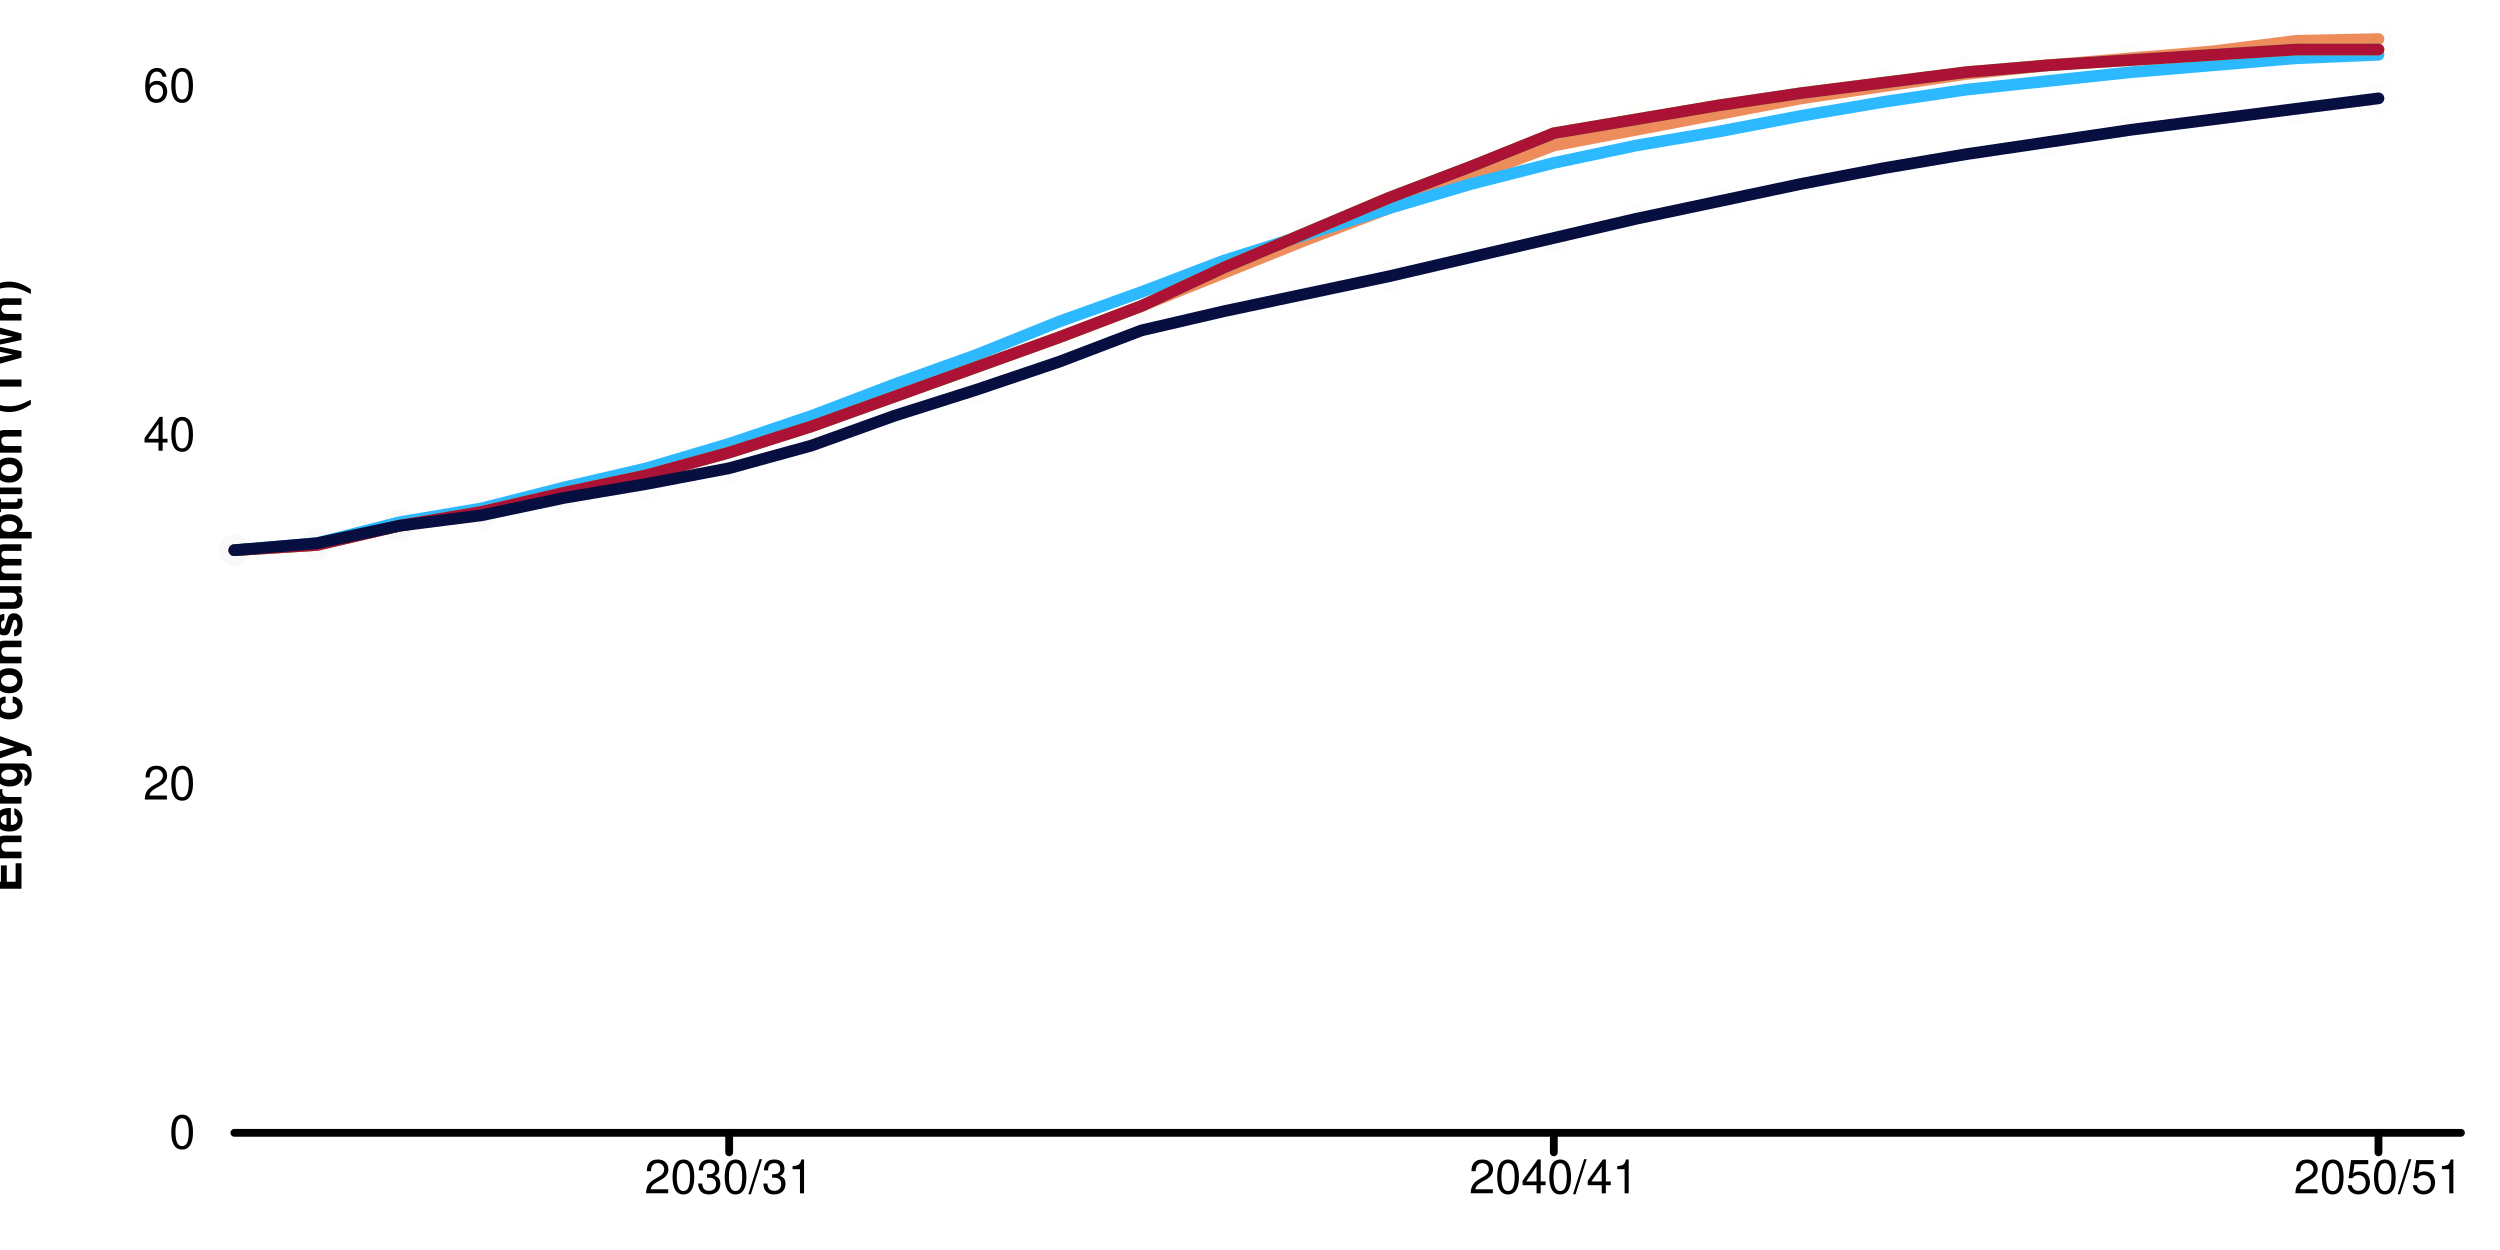
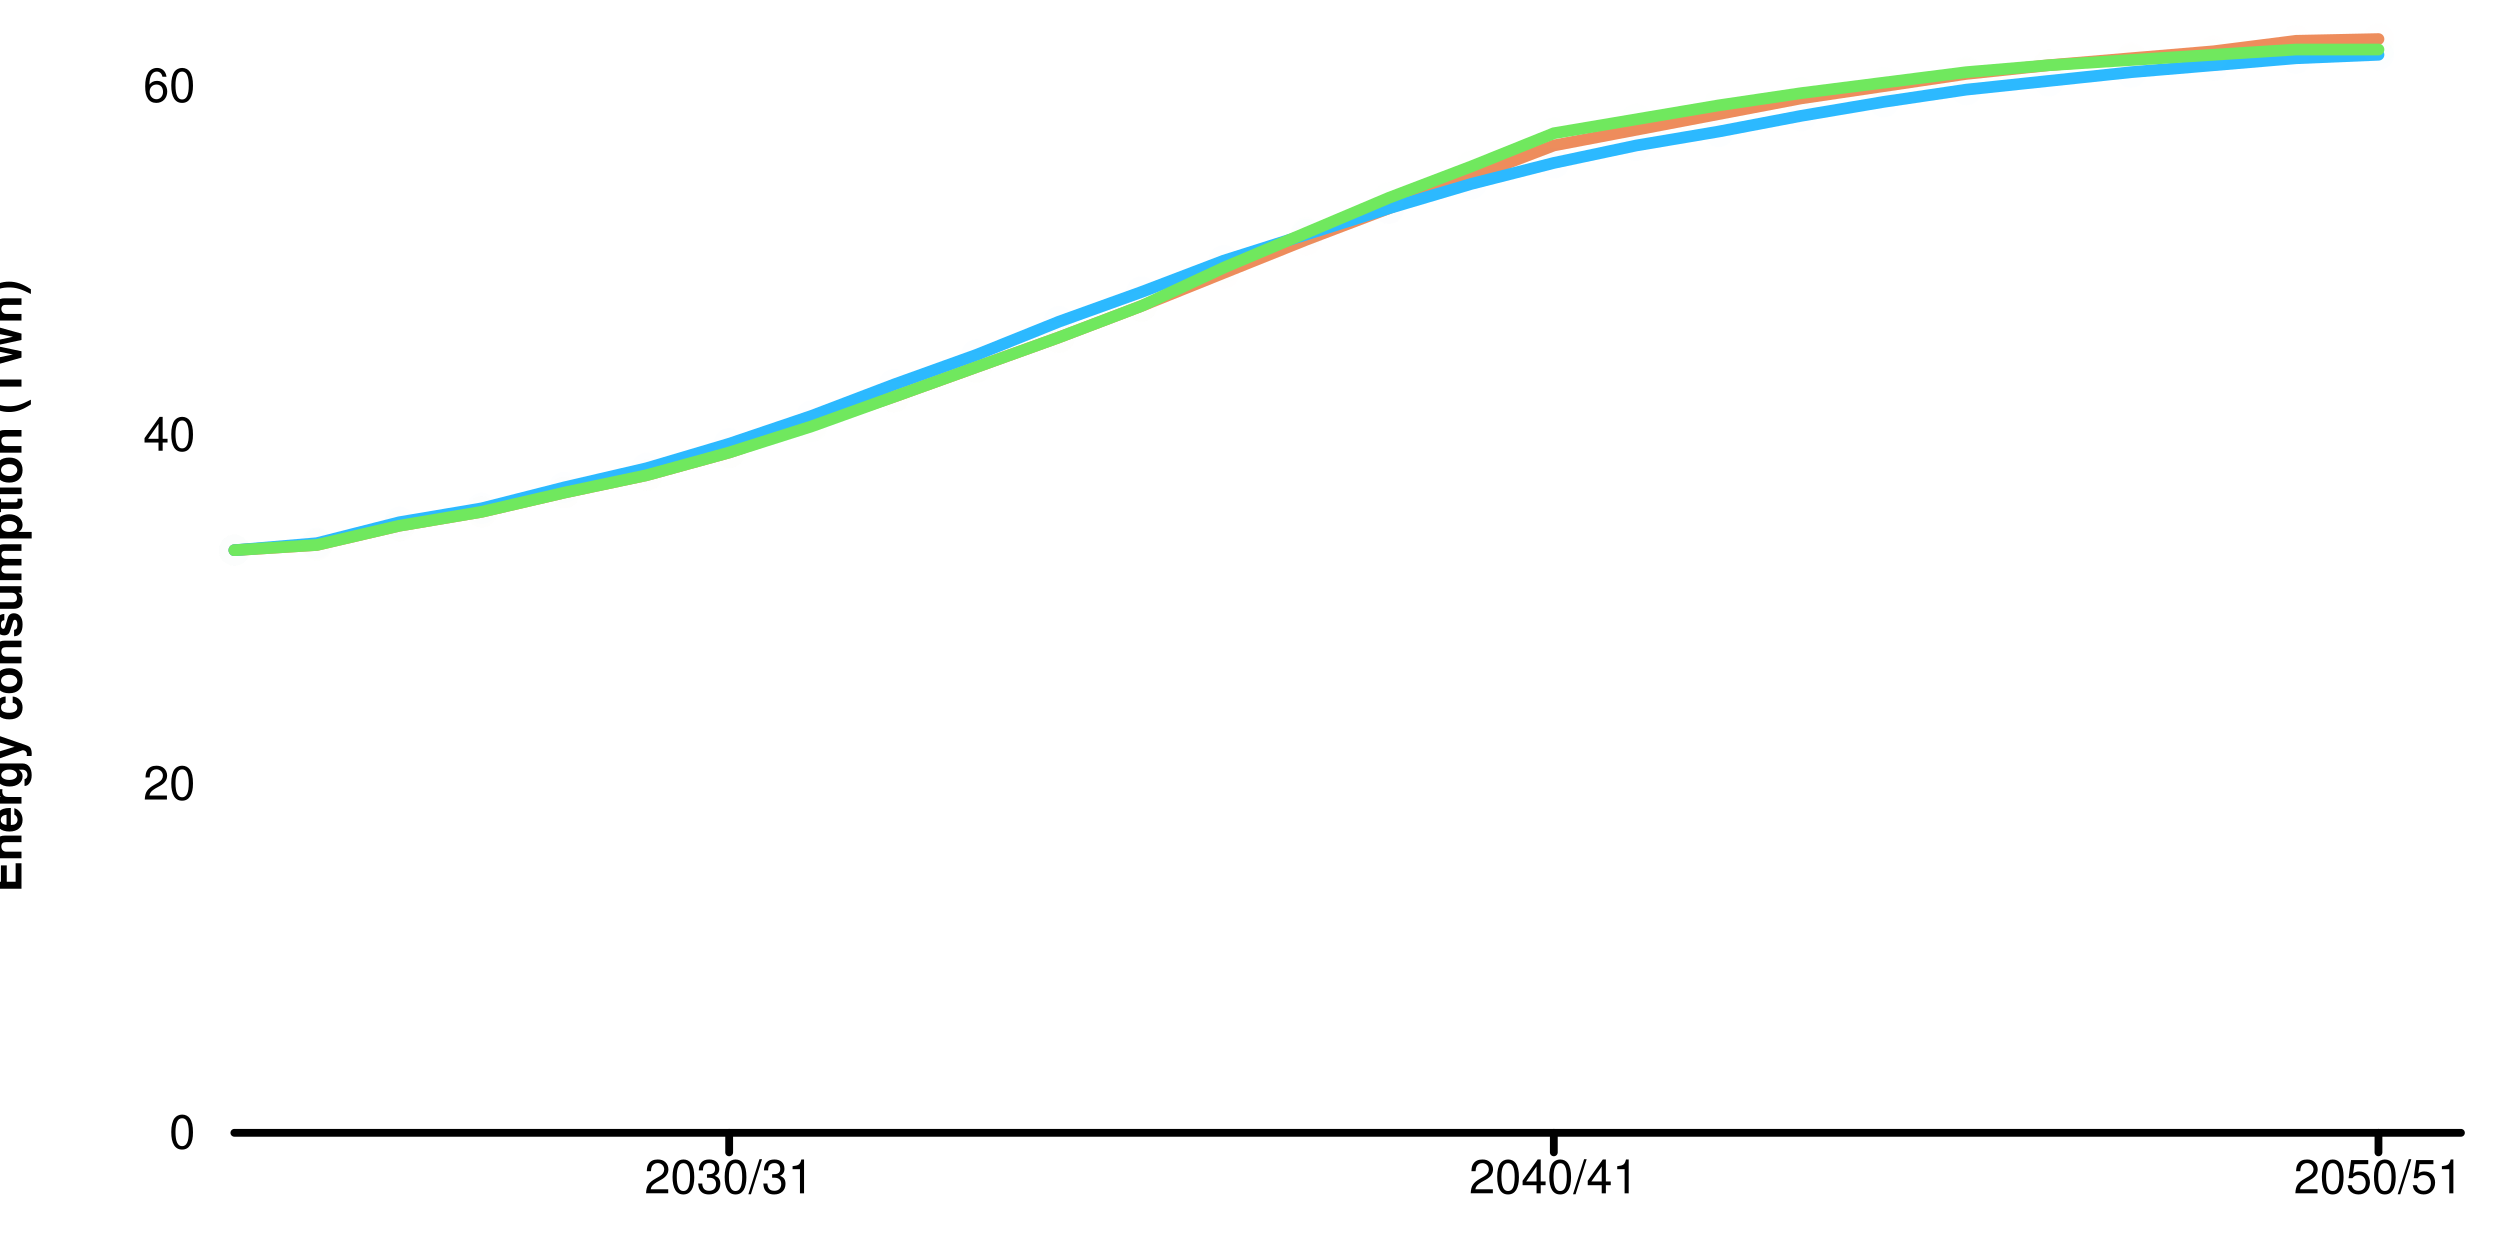
<svg xmlns="http://www.w3.org/2000/svg" width="640" height="320" viewBox="0 0 640 320" preserveAspectRatio="xMinYMin meet" overflow="visible" class="oi-chart-main" data-type="line-chart">
  <defs>
    <style>
	.series path.line { fill-opacity: 0; }
	.series path.line.dotted { stroke-dasharray: 12 20 }
	.series:hover path.line, .series.on path.line { stroke-width: 5; }
	.series .marker { opacity:0.01; }
	.series:hover .marker, .series.active .marker, .series .marker.selected { opacity:1!important; }
	.series .marker:hover, .series .marker.on { r: 6px!important; fill: black; }
	.grid { font-family: "Helvetica Neue",Helvetica,Arial,"Lucida Grande",sans-serif; }
	.grid line { stroke: rgb(0,0,0); stroke-width: 2; stroke-linecap: round; }
	.grid.grid-x text { text-anchor: middle; dominant-baseline: hanging; transform: translateY(10px); }
	.grid.grid-y text { text-anchor: end; dominant-baseline: middle; transform: translateX(-10px); }
	</style>
  </defs>
  <g class="grid grid-y">
    <line x1="60" y1="290" x2="630" y2="290" data-left="60" />
    <text x="60" y="290" text-anchor="end">0</text>
    <text x="60" y="200.686" text-anchor="end">20</text>
    <text x="60" y="111.372" text-anchor="end">40</text>
    <text x="60" y="22.057" text-anchor="end">60</text>
    <text style="text-anchor:middle;dominant-baseline:hanging;font-weight:bold;transform: translateY(150px) rotate(-90deg);">Energy consumption (TWh)</text>
  </g>
  <g class="grid grid-x">
    <line class="tick" x1="186.667" y1="290" x2="186.667" y2="295" />
    <text x="186.667" y="290" text-anchor="middle">2030/31</text>
    <line class="tick" x1="397.778" y1="290" x2="397.778" y2="295" />
    <text x="397.778" y="290" text-anchor="middle">2040/41</text>
    <line class="tick" x1="608.889" y1="290" x2="608.889" y2="295" />
    <text x="608.889" y="290" text-anchor="middle">2050/51</text>
    <text style="text-anchor:middle;dominant-baseline:hanging;font-weight:bold;transform: translateY(150px) rotate(-90deg);" />
  </g>
  <g class="data-layer" role="table">
    <g data-scenario="electric-engagement" class="series series-1" tabindex="0" role="row" aria-label="Series: Electric Engagement" data-series="1">
      <path d="M 60.00,140.85L 81.11,139.51L 102.22,134.59L 123.33,131.02L 144.44,126.11L 165.56,121.64L 186.67,115.84L 207.78,108.69L 228.89,101.55L 250.00,93.96L 271.11,86.36L 292.22,78.33L 313.33,69.84L 334.44,61.36L 355.56,53.32L 376.67,45.28L 397.78,37.24L 418.89,33.22L 440.00,29.20L 461.11,25.18L 482.22,22.06L 503.33,18.93L 524.44,16.70L 545.56,14.91L 566.67,13.13L 587.78,10.45L 608.89,10.00" id="Electric Engagement" class="line" stroke="#EE8C5C" stroke-width="3" stroke-linecap="round" />
      <circle class="marker" cx="60.00" cy="140.85" data-y="33.4" data-x="2024/25" data-i="0" data-series="1" r="4" fill="#EE8C5C" roll="cell" />
      <circle class="marker" cx="81.11" cy="139.51" data-y="33.7" data-x="2025/26" data-i="1" data-series="1" r="4" fill="#EE8C5C" roll="cell" />
      <circle class="marker" cx="102.22" cy="134.59" data-y="34.8" data-x="2026/27" data-i="2" data-series="1" r="4" fill="#EE8C5C" roll="cell" />
      <circle class="marker" cx="123.33" cy="131.02" data-y="35.6" data-x="2027/28" data-i="3" data-series="1" r="4" fill="#EE8C5C" roll="cell" />
      <circle class="marker" cx="144.44" cy="126.11" data-y="36.7" data-x="2028/29" data-i="4" data-series="1" r="4" fill="#EE8C5C" roll="cell" />
      <circle class="marker" cx="165.56" cy="121.64" data-y="37.7" data-x="2029/30" data-i="5" data-series="1" r="4" fill="#EE8C5C" roll="cell" />
      <circle class="marker" cx="186.67" cy="115.84" data-y="39.0" data-x="2030/31" data-i="6" data-series="1" r="4" fill="#EE8C5C" roll="cell" />
      <circle class="marker" cx="207.78" cy="108.69" data-y="40.6" data-x="2031/32" data-i="7" data-series="1" r="4" fill="#EE8C5C" roll="cell" />
      <circle class="marker" cx="228.89" cy="101.55" data-y="42.2" data-x="2032/33" data-i="8" data-series="1" r="4" fill="#EE8C5C" roll="cell" />
      <circle class="marker" cx="250.00" cy="93.96" data-y="43.9" data-x="2033/34" data-i="9" data-series="1" r="4" fill="#EE8C5C" roll="cell" />
      <circle class="marker" cx="271.11" cy="86.36" data-y="45.6" data-x="2034/35" data-i="10" data-series="1" r="4" fill="#EE8C5C" roll="cell" />
      <circle class="marker" cx="292.22" cy="78.33" data-y="47.4" data-x="2035/36" data-i="11" data-series="1" r="4" fill="#EE8C5C" roll="cell" />
      <circle class="marker" cx="313.33" cy="69.84" data-y="49.3" data-x="2036/37" data-i="12" data-series="1" r="4" fill="#EE8C5C" roll="cell" />
      <circle class="marker" cx="334.44" cy="61.36" data-y="51.2" data-x="2037/38" data-i="13" data-series="1" r="4" fill="#EE8C5C" roll="cell" />
      <circle class="marker" cx="355.56" cy="53.32" data-y="53.0" data-x="2038/39" data-i="14" data-series="1" r="4" fill="#EE8C5C" roll="cell" />
      <circle class="marker" cx="376.67" cy="45.28" data-y="54.8" data-x="2039/40" data-i="15" data-series="1" r="4" fill="#EE8C5C" roll="cell" />
      <circle class="marker" cx="397.78" cy="37.24" data-y="56.6" data-x="2040/41" data-i="16" data-series="1" r="4" fill="#EE8C5C" roll="cell" />
      <circle class="marker" cx="418.89" cy="33.22" data-y="57.5" data-x="2041/42" data-i="17" data-series="1" r="4" fill="#EE8C5C" roll="cell" />
      <circle class="marker" cx="440.00" cy="29.20" data-y="58.4" data-x="2042/43" data-i="18" data-series="1" r="4" fill="#EE8C5C" roll="cell" />
      <circle class="marker" cx="461.11" cy="25.18" data-y="59.3" data-x="2043/44" data-i="19" data-series="1" r="4" fill="#EE8C5C" roll="cell" />
      <circle class="marker" cx="482.22" cy="22.06" data-y="60.0" data-x="2044/45" data-i="20" data-series="1" r="4" fill="#EE8C5C" roll="cell" />
      <circle class="marker" cx="503.33" cy="18.93" data-y="60.7" data-x="2045/46" data-i="21" data-series="1" r="4" fill="#EE8C5C" roll="cell" />
      <circle class="marker" cx="524.44" cy="16.70" data-y="61.2" data-x="2046/47" data-i="22" data-series="1" r="4" fill="#EE8C5C" roll="cell" />
      <circle class="marker" cx="545.56" cy="14.91" data-y="61.6" data-x="2047/48" data-i="23" data-series="1" r="4" fill="#EE8C5C" roll="cell" />
      <circle class="marker" cx="566.67" cy="13.13" data-y="62.0" data-x="2048/49" data-i="24" data-series="1" r="4" fill="#EE8C5C" roll="cell" />
      <circle class="marker" cx="587.78" cy="10.45" data-y="62.6" data-x="2049/50" data-i="25" data-series="1" r="4" fill="#EE8C5C" roll="cell" />
      <circle class="marker" cx="608.89" cy="10.00" data-y="62.7" data-x="2050/51" data-i="26" data-series="1" r="4" fill="#EE8C5C" roll="cell" />
    </g>
    <g data-scenario="hydrogen-evolution" class="series series-2" tabindex="0" role="row" aria-label="Series: Hydrogen Evolution" data-series="2">
      <path d="M 60.00,140.85L 81.11,139.06L 102.22,133.70L 123.33,130.13L 144.44,124.77L 165.56,119.86L 186.67,113.60L 207.78,106.46L 228.89,98.42L 250.00,90.83L 271.11,82.34L 292.22,74.75L 313.33,66.71L 334.44,60.02L 355.56,53.32L 376.67,47.07L 397.78,41.71L 418.89,37.24L 440.00,33.67L 461.11,29.65L 482.22,26.08L 503.33,22.95L 524.44,20.72L 545.56,18.48L 566.67,16.70L 587.78,14.91L 608.89,14.02" id="Hydrogen Evolution" class="line" stroke="#2CB9FF" stroke-width="3" stroke-linecap="round" />
      <circle class="marker" cx="60.00" cy="140.85" data-y="33.4" data-x="2024/25" data-i="0" data-series="2" r="4" fill="#2CB9FF" roll="cell" />
      <circle class="marker" cx="81.11" cy="139.06" data-y="33.8" data-x="2025/26" data-i="1" data-series="2" r="4" fill="#2CB9FF" roll="cell" />
      <circle class="marker" cx="102.22" cy="133.70" data-y="35.0" data-x="2026/27" data-i="2" data-series="2" r="4" fill="#2CB9FF" roll="cell" />
      <circle class="marker" cx="123.33" cy="130.13" data-y="35.8" data-x="2027/28" data-i="3" data-series="2" r="4" fill="#2CB9FF" roll="cell" />
      <circle class="marker" cx="144.44" cy="124.77" data-y="37.0" data-x="2028/29" data-i="4" data-series="2" r="4" fill="#2CB9FF" roll="cell" />
      <circle class="marker" cx="165.56" cy="119.86" data-y="38.1" data-x="2029/30" data-i="5" data-series="2" r="4" fill="#2CB9FF" roll="cell" />
      <circle class="marker" cx="186.67" cy="113.60" data-y="39.5" data-x="2030/31" data-i="6" data-series="2" r="4" fill="#2CB9FF" roll="cell" />
      <circle class="marker" cx="207.78" cy="106.46" data-y="41.1" data-x="2031/32" data-i="7" data-series="2" r="4" fill="#2CB9FF" roll="cell" />
      <circle class="marker" cx="228.89" cy="98.42" data-y="42.9" data-x="2032/33" data-i="8" data-series="2" r="4" fill="#2CB9FF" roll="cell" />
      <circle class="marker" cx="250.00" cy="90.83" data-y="44.6" data-x="2033/34" data-i="9" data-series="2" r="4" fill="#2CB9FF" roll="cell" />
      <circle class="marker" cx="271.11" cy="82.34" data-y="46.5" data-x="2034/35" data-i="10" data-series="2" r="4" fill="#2CB9FF" roll="cell" />
      <circle class="marker" cx="292.22" cy="74.75" data-y="48.2" data-x="2035/36" data-i="11" data-series="2" r="4" fill="#2CB9FF" roll="cell" />
      <circle class="marker" cx="313.33" cy="66.71" data-y="50.0" data-x="2036/37" data-i="12" data-series="2" r="4" fill="#2CB9FF" roll="cell" />
      <circle class="marker" cx="334.44" cy="60.02" data-y="51.5" data-x="2037/38" data-i="13" data-series="2" r="4" fill="#2CB9FF" roll="cell" />
      <circle class="marker" cx="355.56" cy="53.32" data-y="53.0" data-x="2038/39" data-i="14" data-series="2" r="4" fill="#2CB9FF" roll="cell" />
      <circle class="marker" cx="376.67" cy="47.07" data-y="54.4" data-x="2039/40" data-i="15" data-series="2" r="4" fill="#2CB9FF" roll="cell" />
      <circle class="marker" cx="397.78" cy="41.71" data-y="55.6" data-x="2040/41" data-i="16" data-series="2" r="4" fill="#2CB9FF" roll="cell" />
      <circle class="marker" cx="418.89" cy="37.24" data-y="56.6" data-x="2041/42" data-i="17" data-series="2" r="4" fill="#2CB9FF" roll="cell" />
      <circle class="marker" cx="440.00" cy="33.67" data-y="57.4" data-x="2042/43" data-i="18" data-series="2" r="4" fill="#2CB9FF" roll="cell" />
      <circle class="marker" cx="461.11" cy="29.65" data-y="58.3" data-x="2043/44" data-i="19" data-series="2" r="4" fill="#2CB9FF" roll="cell" />
      <circle class="marker" cx="482.22" cy="26.08" data-y="59.1" data-x="2044/45" data-i="20" data-series="2" r="4" fill="#2CB9FF" roll="cell" />
      <circle class="marker" cx="503.33" cy="22.95" data-y="59.8" data-x="2045/46" data-i="21" data-series="2" r="4" fill="#2CB9FF" roll="cell" />
      <circle class="marker" cx="524.44" cy="20.72" data-y="60.3" data-x="2046/47" data-i="22" data-series="2" r="4" fill="#2CB9FF" roll="cell" />
      <circle class="marker" cx="545.56" cy="18.48" data-y="60.8" data-x="2047/48" data-i="23" data-series="2" r="4" fill="#2CB9FF" roll="cell" />
      <circle class="marker" cx="566.67" cy="16.70" data-y="61.2" data-x="2048/49" data-i="24" data-series="2" r="4" fill="#2CB9FF" roll="cell" />
      <circle class="marker" cx="587.78" cy="14.91" data-y="61.6" data-x="2049/50" data-i="25" data-series="2" r="4" fill="#2CB9FF" roll="cell" />
      <circle class="marker" cx="608.89" cy="14.02" data-y="61.8" data-x="2050/51" data-i="26" data-series="2" r="4" fill="#2CB9FF" roll="cell" />
    </g>
    <g data-scenario="holistic-transition" class="series series-3" tabindex="0" role="row" aria-label="Series: Holistic Transition" data-series="3">
      <path d="M 60.00,140.85L 81.11,139.51L 102.22,134.59L 123.33,131.02L 144.44,126.11L 165.56,121.64L 186.67,115.84L 207.78,109.14L 228.89,101.55L 250.00,93.96L 271.11,86.36L 292.22,78.33L 313.33,68.50L 334.44,59.57L 355.56,50.64L 376.67,42.60L 397.78,34.11L 418.89,30.54L 440.00,26.97L 461.11,23.84L 482.22,21.16L 503.33,18.48L 524.44,16.70L 545.56,15.36L 566.67,14.02L 587.78,12.68L 608.89,12.68" id="Holistic Transition" class="line" stroke="#70E85E" stroke-width="3" stroke-linecap="round" />
      <circle class="marker" cx="60.00" cy="140.85" data-y="33.4" data-x="2024/25" data-i="0" data-series="3" r="4" fill="#70E85E" roll="cell" />
      <circle class="marker" cx="81.11" cy="139.51" data-y="33.7" data-x="2025/26" data-i="1" data-series="3" r="4" fill="#70E85E" roll="cell" />
      <circle class="marker" cx="102.22" cy="134.59" data-y="34.8" data-x="2026/27" data-i="2" data-series="3" r="4" fill="#70E85E" roll="cell" />
      <circle class="marker" cx="123.33" cy="131.02" data-y="35.6" data-x="2027/28" data-i="3" data-series="3" r="4" fill="#70E85E" roll="cell" />
      <circle class="marker" cx="144.44" cy="126.11" data-y="36.7" data-x="2028/29" data-i="4" data-series="3" r="4" fill="#70E85E" roll="cell" />
      <circle class="marker" cx="165.56" cy="121.64" data-y="37.7" data-x="2029/30" data-i="5" data-series="3" r="4" fill="#70E85E" roll="cell" />
      <circle class="marker" cx="186.67" cy="115.84" data-y="39.0" data-x="2030/31" data-i="6" data-series="3" r="4" fill="#70E85E" roll="cell" />
      <circle class="marker" cx="207.78" cy="109.14" data-y="40.5" data-x="2031/32" data-i="7" data-series="3" r="4" fill="#70E85E" roll="cell" />
      <circle class="marker" cx="228.89" cy="101.55" data-y="42.2" data-x="2032/33" data-i="8" data-series="3" r="4" fill="#70E85E" roll="cell" />
      <circle class="marker" cx="250.00" cy="93.96" data-y="43.9" data-x="2033/34" data-i="9" data-series="3" r="4" fill="#70E85E" roll="cell" />
      <circle class="marker" cx="271.11" cy="86.36" data-y="45.6" data-x="2034/35" data-i="10" data-series="3" r="4" fill="#70E85E" roll="cell" />
      <circle class="marker" cx="292.22" cy="78.33" data-y="47.4" data-x="2035/36" data-i="11" data-series="3" r="4" fill="#70E85E" roll="cell" />
      <circle class="marker" cx="313.33" cy="68.50" data-y="49.6" data-x="2036/37" data-i="12" data-series="3" r="4" fill="#70E85E" roll="cell" />
      <circle class="marker" cx="334.44" cy="59.57" data-y="51.6" data-x="2037/38" data-i="13" data-series="3" r="4" fill="#70E85E" roll="cell" />
      <circle class="marker" cx="355.56" cy="50.64" data-y="53.6" data-x="2038/39" data-i="14" data-series="3" r="4" fill="#70E85E" roll="cell" />
      <circle class="marker" cx="376.67" cy="42.60" data-y="55.4" data-x="2039/40" data-i="15" data-series="3" r="4" fill="#70E85E" roll="cell" />
      <circle class="marker" cx="397.78" cy="34.11" data-y="57.3" data-x="2040/41" data-i="16" data-series="3" r="4" fill="#70E85E" roll="cell" />
      <circle class="marker" cx="418.89" cy="30.54" data-y="58.1" data-x="2041/42" data-i="17" data-series="3" r="4" fill="#70E85E" roll="cell" />
      <circle class="marker" cx="440.00" cy="26.97" data-y="58.9" data-x="2042/43" data-i="18" data-series="3" r="4" fill="#70E85E" roll="cell" />
      <circle class="marker" cx="461.11" cy="23.84" data-y="59.6" data-x="2043/44" data-i="19" data-series="3" r="4" fill="#70E85E" roll="cell" />
      <circle class="marker" cx="482.22" cy="21.16" data-y="60.2" data-x="2044/45" data-i="20" data-series="3" r="4" fill="#70E85E" roll="cell" />
      <circle class="marker" cx="503.33" cy="18.48" data-y="60.8" data-x="2045/46" data-i="21" data-series="3" r="4" fill="#70E85E" roll="cell" />
      <circle class="marker" cx="524.44" cy="16.70" data-y="61.2" data-x="2046/47" data-i="22" data-series="3" r="4" fill="#70E85E" roll="cell" />
      <circle class="marker" cx="545.56" cy="15.36" data-y="61.5" data-x="2047/48" data-i="23" data-series="3" r="4" fill="#70E85E" roll="cell" />
      <circle class="marker" cx="566.67" cy="14.02" data-y="61.8" data-x="2048/49" data-i="24" data-series="3" r="4" fill="#70E85E" roll="cell" />
      <circle class="marker" cx="587.78" cy="12.68" data-y="62.1" data-x="2049/50" data-i="25" data-series="3" r="4" fill="#70E85E" roll="cell" />
      <circle class="marker" cx="608.89" cy="12.68" data-y="62.1" data-x="2050/51" data-i="26" data-series="3" r="4" fill="#70E85E" roll="cell" />
    </g>
-     <g data-scenario="npg-reference-scenario" class="series series-4" tabindex="0" role="row" aria-label="Series: NPg Reference Scenario" data-series="4">
-       <path d="M 60.00,140.85L 81.11,139.51L 102.22,134.59L 123.33,131.02L 144.44,126.11L 165.56,121.64L 186.67,115.84L 207.78,109.14L 228.89,101.55L 250.00,93.96L 271.11,86.36L 292.22,78.33L 313.33,68.50L 334.44,59.57L 355.56,50.64L 376.67,42.60L 397.78,34.11L 418.89,30.54L 440.00,26.97L 461.11,23.84L 482.22,21.16L 503.33,18.48L 524.44,16.70L 545.56,15.36L 566.67,14.02L 587.78,12.68L 608.89,12.68" id="NPg Reference Scenario" class="line" stroke="#ab1236" stroke-width="3" stroke-linecap="round" />
-       <circle class="marker" cx="60.00" cy="140.85" data-y="33.4" data-x="2024/25" data-i="0" data-series="4" r="4" fill="#ab1236" roll="cell" />
-       <circle class="marker" cx="81.11" cy="139.51" data-y="33.7" data-x="2025/26" data-i="1" data-series="4" r="4" fill="#ab1236" roll="cell" />
-       <circle class="marker" cx="102.22" cy="134.59" data-y="34.8" data-x="2026/27" data-i="2" data-series="4" r="4" fill="#ab1236" roll="cell" />
-       <circle class="marker" cx="123.33" cy="131.02" data-y="35.6" data-x="2027/28" data-i="3" data-series="4" r="4" fill="#ab1236" roll="cell" />
-       <circle class="marker" cx="144.44" cy="126.11" data-y="36.7" data-x="2028/29" data-i="4" data-series="4" r="4" fill="#ab1236" roll="cell" />
-       <circle class="marker" cx="165.56" cy="121.64" data-y="37.7" data-x="2029/30" data-i="5" data-series="4" r="4" fill="#ab1236" roll="cell" />
-       <circle class="marker" cx="186.67" cy="115.84" data-y="39.0" data-x="2030/31" data-i="6" data-series="4" r="4" fill="#ab1236" roll="cell" />
-       <circle class="marker" cx="207.78" cy="109.14" data-y="40.5" data-x="2031/32" data-i="7" data-series="4" r="4" fill="#ab1236" roll="cell" />
-       <circle class="marker" cx="228.89" cy="101.55" data-y="42.2" data-x="2032/33" data-i="8" data-series="4" r="4" fill="#ab1236" roll="cell" />
-       <circle class="marker" cx="250.00" cy="93.96" data-y="43.9" data-x="2033/34" data-i="9" data-series="4" r="4" fill="#ab1236" roll="cell" />
-       <circle class="marker" cx="271.11" cy="86.36" data-y="45.6" data-x="2034/35" data-i="10" data-series="4" r="4" fill="#ab1236" roll="cell" />
-       <circle class="marker" cx="292.22" cy="78.33" data-y="47.4" data-x="2035/36" data-i="11" data-series="4" r="4" fill="#ab1236" roll="cell" />
-       <circle class="marker" cx="313.33" cy="68.50" data-y="49.6" data-x="2036/37" data-i="12" data-series="4" r="4" fill="#ab1236" roll="cell" />
-       <circle class="marker" cx="334.44" cy="59.57" data-y="51.6" data-x="2037/38" data-i="13" data-series="4" r="4" fill="#ab1236" roll="cell" />
-       <circle class="marker" cx="355.56" cy="50.64" data-y="53.6" data-x="2038/39" data-i="14" data-series="4" r="4" fill="#ab1236" roll="cell" />
-       <circle class="marker" cx="376.67" cy="42.60" data-y="55.4" data-x="2039/40" data-i="15" data-series="4" r="4" fill="#ab1236" roll="cell" />
-       <circle class="marker" cx="397.78" cy="34.11" data-y="57.3" data-x="2040/41" data-i="16" data-series="4" r="4" fill="#ab1236" roll="cell" />
-       <circle class="marker" cx="418.89" cy="30.54" data-y="58.1" data-x="2041/42" data-i="17" data-series="4" r="4" fill="#ab1236" roll="cell" />
-       <circle class="marker" cx="440.00" cy="26.97" data-y="58.9" data-x="2042/43" data-i="18" data-series="4" r="4" fill="#ab1236" roll="cell" />
-       <circle class="marker" cx="461.11" cy="23.84" data-y="59.6" data-x="2043/44" data-i="19" data-series="4" r="4" fill="#ab1236" roll="cell" />
-       <circle class="marker" cx="482.22" cy="21.16" data-y="60.2" data-x="2044/45" data-i="20" data-series="4" r="4" fill="#ab1236" roll="cell" />
-       <circle class="marker" cx="503.33" cy="18.48" data-y="60.8" data-x="2045/46" data-i="21" data-series="4" r="4" fill="#ab1236" roll="cell" />
-       <circle class="marker" cx="524.44" cy="16.70" data-y="61.2" data-x="2046/47" data-i="22" data-series="4" r="4" fill="#ab1236" roll="cell" />
-       <circle class="marker" cx="545.56" cy="15.36" data-y="61.5" data-x="2047/48" data-i="23" data-series="4" r="4" fill="#ab1236" roll="cell" />
-       <circle class="marker" cx="566.67" cy="14.02" data-y="61.8" data-x="2048/49" data-i="24" data-series="4" r="4" fill="#ab1236" roll="cell" />
-       <circle class="marker" cx="587.78" cy="12.68" data-y="62.1" data-x="2049/50" data-i="25" data-series="4" r="4" fill="#ab1236" roll="cell" />
-       <circle class="marker" cx="608.89" cy="12.68" data-y="62.1" data-x="2050/51" data-i="26" data-series="4" r="4" fill="#ab1236" roll="cell" />
-     </g>
-     <g data-scenario="falling-behind" class="series series-5" tabindex="0" role="row" aria-label="Series: Falling Behind" data-series="5">
-       <path d="M 60.00,140.85L 81.11,139.06L 102.22,134.59L 123.33,131.91L 144.44,127.45L 165.56,123.88L 186.67,119.86L 207.78,114.05L 228.89,106.46L 250.00,99.76L 271.11,92.62L 292.22,84.58L 313.33,79.67L 334.44,75.20L 355.56,70.73L 376.67,65.82L 397.78,60.91L 418.89,56.00L 440.00,51.53L 461.11,47.07L 482.22,43.05L 503.33,39.47L 524.44,36.35L 545.56,33.22L 566.67,30.54L 587.78,27.86L 608.89,25.18" id="Falling Behind" class="line" stroke="#070E40" stroke-width="3" stroke-linecap="round" />
-       <circle class="marker" cx="60.00" cy="140.85" data-y="33.4" data-x="2024/25" data-i="0" data-series="5" r="4" fill="#070E40" roll="cell" />
-       <circle class="marker" cx="81.11" cy="139.06" data-y="33.8" data-x="2025/26" data-i="1" data-series="5" r="4" fill="#070E40" roll="cell" />
-       <circle class="marker" cx="102.22" cy="134.59" data-y="34.8" data-x="2026/27" data-i="2" data-series="5" r="4" fill="#070E40" roll="cell" />
-       <circle class="marker" cx="123.33" cy="131.91" data-y="35.4" data-x="2027/28" data-i="3" data-series="5" r="4" fill="#070E40" roll="cell" />
-       <circle class="marker" cx="144.44" cy="127.45" data-y="36.4" data-x="2028/29" data-i="4" data-series="5" r="4" fill="#070E40" roll="cell" />
-       <circle class="marker" cx="165.56" cy="123.88" data-y="37.2" data-x="2029/30" data-i="5" data-series="5" r="4" fill="#070E40" roll="cell" />
-       <circle class="marker" cx="186.67" cy="119.86" data-y="38.1" data-x="2030/31" data-i="6" data-series="5" r="4" fill="#070E40" roll="cell" />
-       <circle class="marker" cx="207.78" cy="114.05" data-y="39.4" data-x="2031/32" data-i="7" data-series="5" r="4" fill="#070E40" roll="cell" />
-       <circle class="marker" cx="228.89" cy="106.46" data-y="41.1" data-x="2032/33" data-i="8" data-series="5" r="4" fill="#070E40" roll="cell" />
-       <circle class="marker" cx="250.00" cy="99.76" data-y="42.6" data-x="2033/34" data-i="9" data-series="5" r="4" fill="#070E40" roll="cell" />
-       <circle class="marker" cx="271.11" cy="92.62" data-y="44.2" data-x="2034/35" data-i="10" data-series="5" r="4" fill="#070E40" roll="cell" />
-       <circle class="marker" cx="292.22" cy="84.58" data-y="46.0" data-x="2035/36" data-i="11" data-series="5" r="4" fill="#070E40" roll="cell" />
-       <circle class="marker" cx="313.33" cy="79.67" data-y="47.1" data-x="2036/37" data-i="12" data-series="5" r="4" fill="#070E40" roll="cell" />
-       <circle class="marker" cx="334.44" cy="75.20" data-y="48.1" data-x="2037/38" data-i="13" data-series="5" r="4" fill="#070E40" roll="cell" />
-       <circle class="marker" cx="355.56" cy="70.73" data-y="49.1" data-x="2038/39" data-i="14" data-series="5" r="4" fill="#070E40" roll="cell" />
-       <circle class="marker" cx="376.67" cy="65.82" data-y="50.2" data-x="2039/40" data-i="15" data-series="5" r="4" fill="#070E40" roll="cell" />
-       <circle class="marker" cx="397.78" cy="60.91" data-y="51.3" data-x="2040/41" data-i="16" data-series="5" r="4" fill="#070E40" roll="cell" />
-       <circle class="marker" cx="418.89" cy="56.00" data-y="52.4" data-x="2041/42" data-i="17" data-series="5" r="4" fill="#070E40" roll="cell" />
-       <circle class="marker" cx="440.00" cy="51.53" data-y="53.4" data-x="2042/43" data-i="18" data-series="5" r="4" fill="#070E40" roll="cell" />
-       <circle class="marker" cx="461.11" cy="47.07" data-y="54.4" data-x="2043/44" data-i="19" data-series="5" r="4" fill="#070E40" roll="cell" />
-       <circle class="marker" cx="482.22" cy="43.05" data-y="55.3" data-x="2044/45" data-i="20" data-series="5" r="4" fill="#070E40" roll="cell" />
-       <circle class="marker" cx="503.33" cy="39.47" data-y="56.1" data-x="2045/46" data-i="21" data-series="5" r="4" fill="#070E40" roll="cell" />
-       <circle class="marker" cx="524.44" cy="36.35" data-y="56.8" data-x="2046/47" data-i="22" data-series="5" r="4" fill="#070E40" roll="cell" />
-       <circle class="marker" cx="545.56" cy="33.22" data-y="57.5" data-x="2047/48" data-i="23" data-series="5" r="4" fill="#070E40" roll="cell" />
-       <circle class="marker" cx="566.67" cy="30.54" data-y="58.1" data-x="2048/49" data-i="24" data-series="5" r="4" fill="#070E40" roll="cell" />
-       <circle class="marker" cx="587.78" cy="27.86" data-y="58.7" data-x="2049/50" data-i="25" data-series="5" r="4" fill="#070E40" roll="cell" />
-       <circle class="marker" cx="608.89" cy="25.18" data-y="59.3" data-x="2050/51" data-i="26" data-series="5" r="4" fill="#070E40" roll="cell" />
-     </g>
  </g>
</svg>
